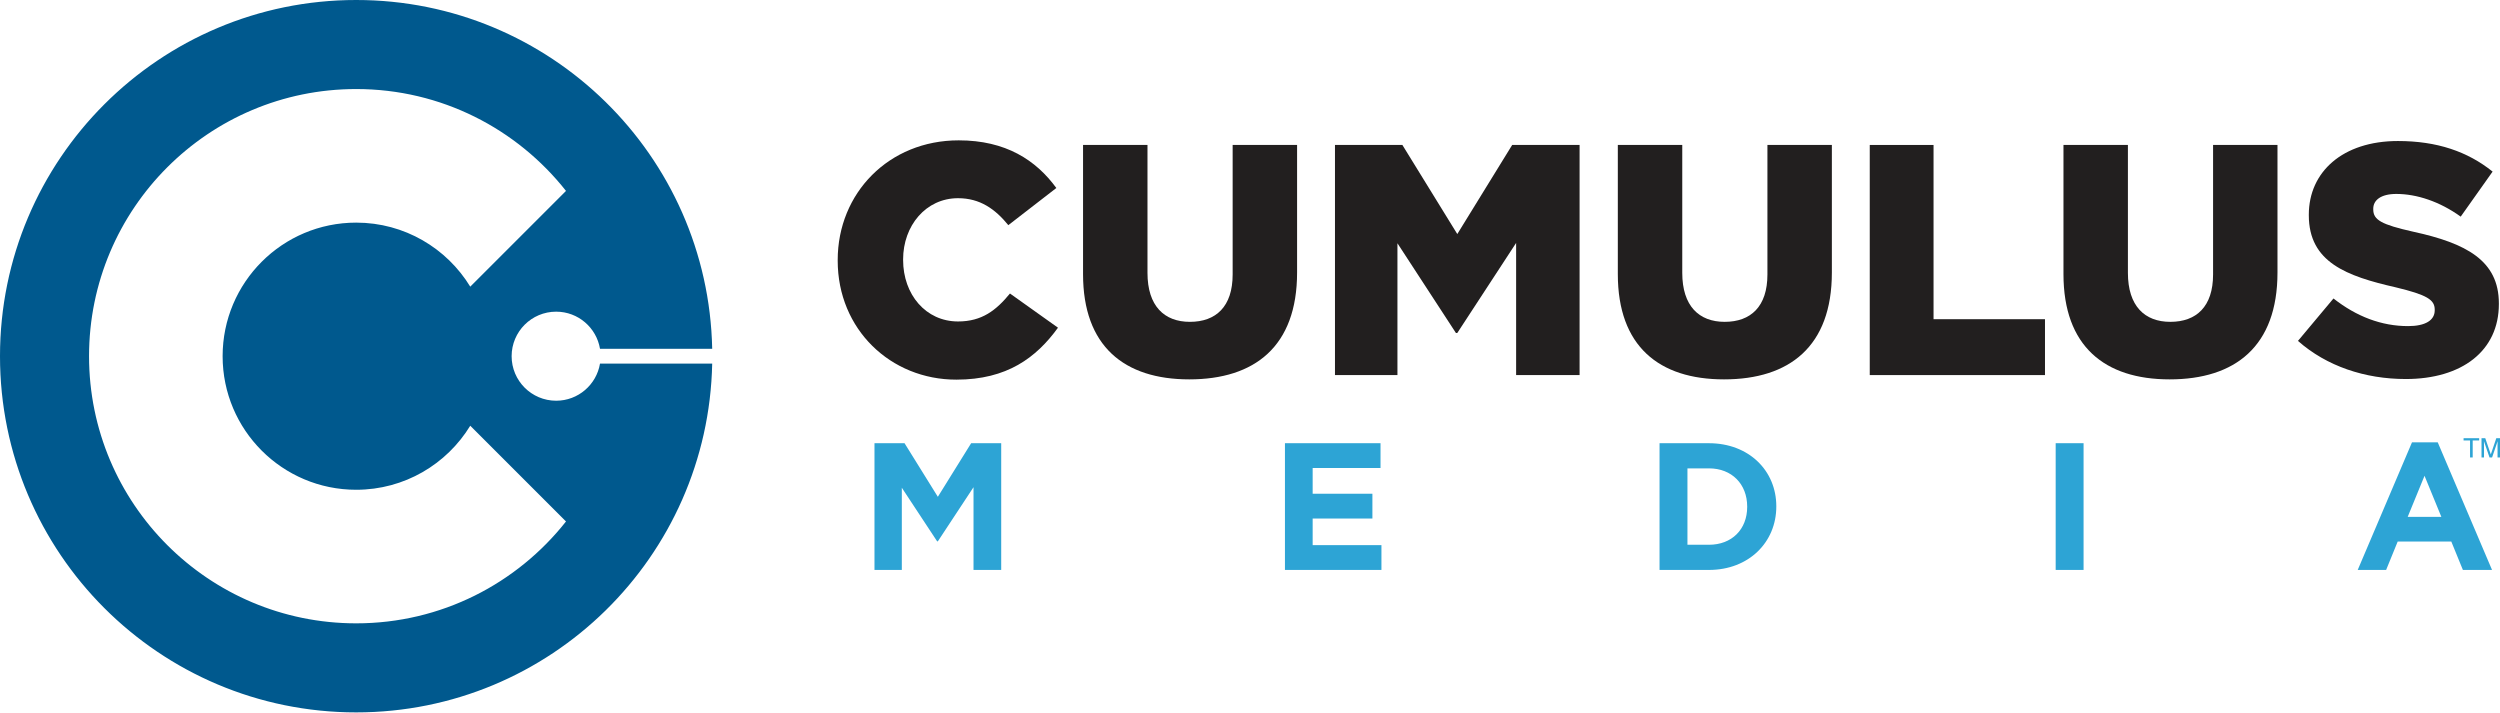
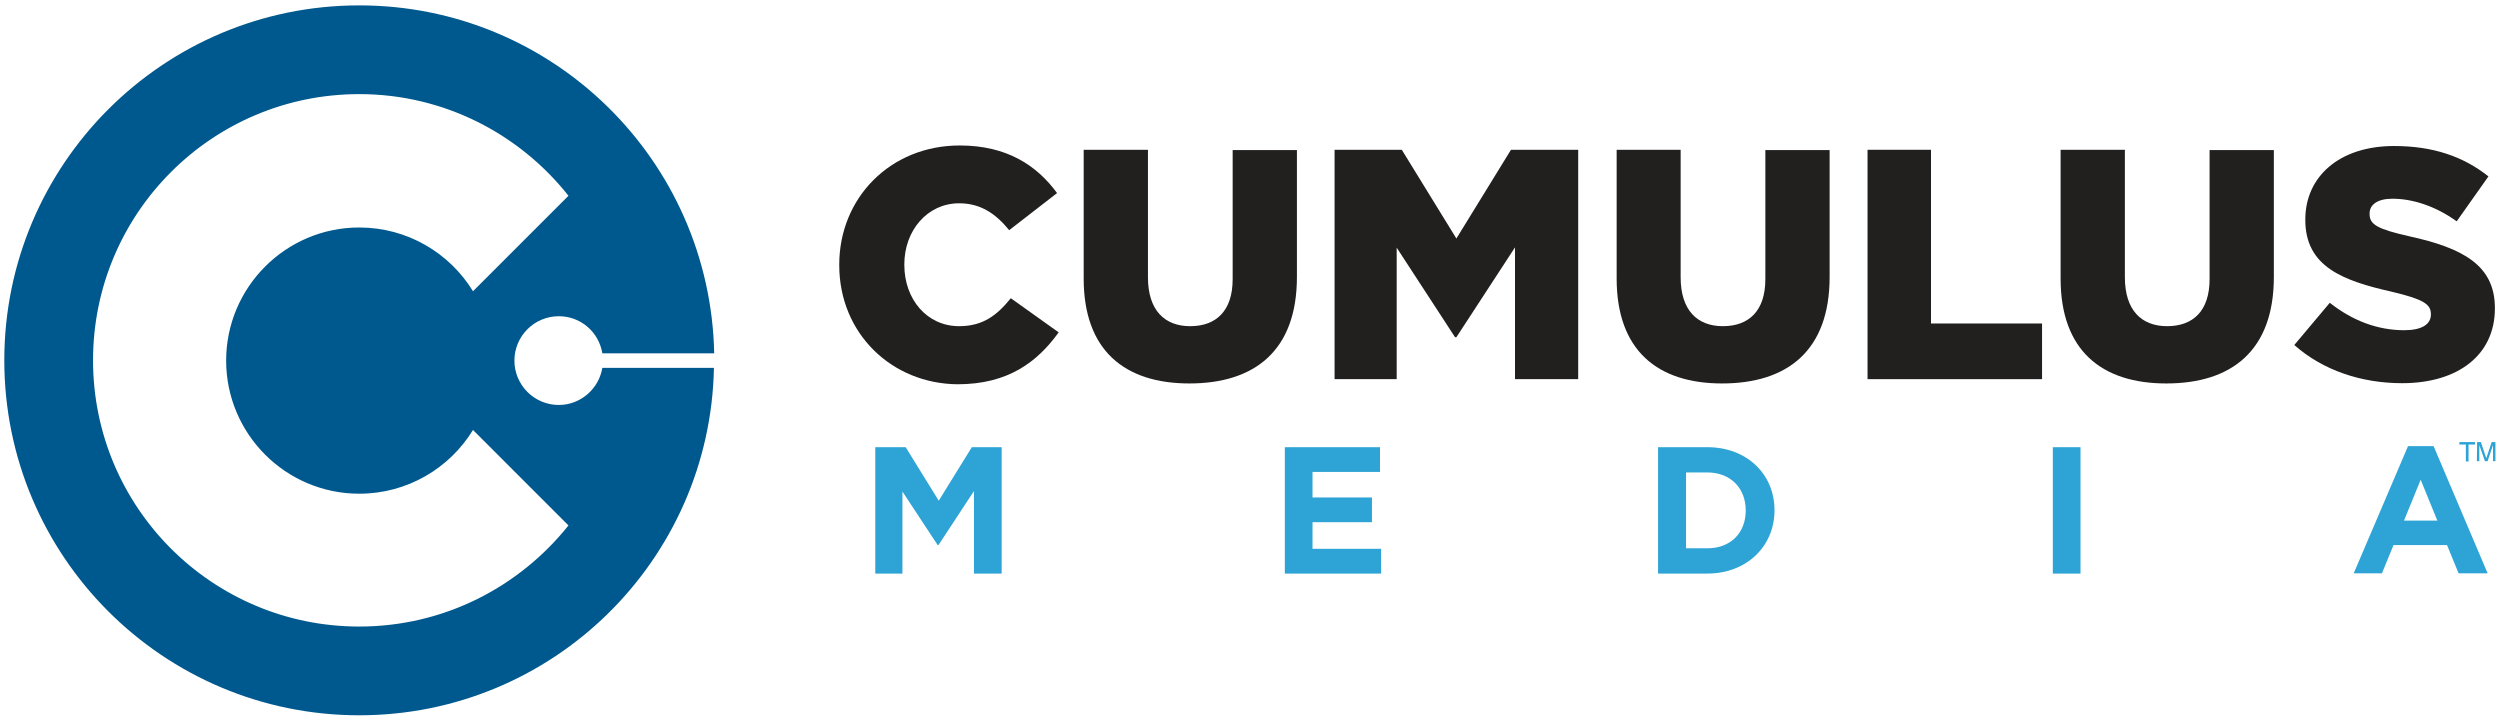
- <svg xmlns="http://www.w3.org/2000/svg" viewBox="0 0 926.46 264">
-   <path d="M222.35 134.75c-1.31 7.8-8.08 13.75-16.25 13.75-9.11 0-16.5-7.39-16.5-16.5s7.39-16.5 16.5-16.5c8.17 0 14.94 5.95 16.25 13.75h41.58C262.46 57.62 203.98 0 132 0 59.1 0 0 59.1 0 132s59.1 132 132 132c71.98 0 130.46-57.62 131.93-129.25h-41.58zM132 231c-54.68 0-99-44.32-99-99s44.32-99 99-99c31.54 0 59.62 14.77 77.75 37.75l-35.48 35.48C165.57 92 149.9 82.5 132 82.5c-27.34 0-49.5 22.16-49.5 49.5s22.16 49.5 49.5 49.5c17.9 0 33.57-9.5 42.27-23.73l35.48 35.48C191.62 216.23 163.54 231 132 231z" fill="#00598e" />
-   <g fill="#2da4d5">
-     <path d="M324.07 164.25h11.14l12.34 19.86 12.34-19.86h11.14v46.96h-10.26v-30.66l-13.22 20.06h-.26l-13.09-19.86v30.46h-10.13v-46.96zM476.17 164.25h35.43v9.19h-25.15v9.53h22.14v9.19h-22.14v9.86h25.49v9.19h-35.76v-46.96zM615 164.25h18.31c14.75 0 24.96 10.13 24.96 23.35v.13c0 13.22-10.21 23.48-24.96 23.48H615v-46.96zm10.34 9.32v28.31h7.98c8.46 0 14.16-5.7 14.16-14.02v-.14c0-8.32-5.7-14.15-14.16-14.15h-7.98zM761.8 164.25h10.34v46.96H761.8v-46.96zM893.85 163.91h9.53l20.13 47.3h-10.8l-4.3-10.53h-19.86l-4.29 10.53h-10.53l20.12-47.3zm10.88 27.64l-6.24-15.23-6.24 15.23h12.48z" />
-   </g>
-   <linearGradient id="a" gradientUnits="userSpaceOnUse" x1="310.444" y1="96.361" x2="392.07" y2="96.361">
+ <svg xmlns="http://www.w3.org/2000/svg" xmlns:xlink="http://www.w3.org/1999/xlink" viewBox="0 0 929.7 268" preserveAspectRatio="xMinYMid">
+   <linearGradient id="a">
    <stop offset="0" stop-color="#221f1f" />
    <stop offset=".09" stop-color="#221f1f" />
    <stop offset="1" stop-color="#221f1f" />
  </linearGradient>
-   <path d="M310.44 96.6v-.24c0-24.85 19-44.35 44.84-44.35 17.42 0 28.63 7.31 36.18 17.66l-17.79 13.77c-4.87-5.97-10.48-9.99-18.64-9.99-11.94 0-20.35 10.23-20.35 22.66v.24c0 12.79 8.41 22.78 20.35 22.78 8.89 0 14.13-4.14 19.25-10.36l17.79 12.67c-8.04 11.09-18.88 19.25-37.65 19.25-24.36.02-43.98-18.62-43.98-44.09z" fill="url(#a)" />
-   <linearGradient id="b" gradientUnits="userSpaceOnUse" x1="401.364" y1="97.151" x2="480.678" y2="97.151">
-     <stop offset="0" stop-color="#221f1f" />
-     <stop offset=".09" stop-color="#221f1f" />
-     <stop offset="1" stop-color="#221f1f" />
-   </linearGradient>
-   <path d="M401.36 101.6V53.72h23.88v47.4c0 12.3 6.22 18.15 15.72 18.15 9.62 0 15.84-5.61 15.84-17.54V53.72h23.88v47.27c0 27.41-15.72 39.6-39.96 39.6-24.13 0-39.36-12.31-39.36-38.99z" fill="url(#b)" />
-   <linearGradient id="c" gradientUnits="userSpaceOnUse" x1="494.719" y1="96.359" x2="585.367" y2="96.359">
-     <stop offset="0" stop-color="#221f1f" />
-     <stop offset=".09" stop-color="#221f1f" />
-     <stop offset="1" stop-color="#221f1f" />
-   </linearGradient>
-   <path d="M494.72 53.72h24.98l20.35 33.02 20.34-33.02h24.98V139h-23.52V90.03l-21.81 33.38h-.49l-21.68-33.26V139h-23.15V53.72z" fill="url(#c)" />
-   <linearGradient id="d" gradientUnits="userSpaceOnUse" x1="599.543" y1="97.151" x2="678.858" y2="97.151">
-     <stop offset="0" stop-color="#221f1f" />
-     <stop offset=".09" stop-color="#221f1f" />
-     <stop offset="1" stop-color="#221f1f" />
-   </linearGradient>
-   <path d="M599.54 101.6V53.72h23.88v47.4c0 12.3 6.22 18.15 15.72 18.15 9.62 0 15.84-5.61 15.84-17.54V53.72h23.88v47.27c0 27.41-15.72 39.6-39.96 39.6-24.13 0-39.36-12.31-39.36-38.99z" fill="url(#d)" />
-   <linearGradient id="e" gradientUnits="userSpaceOnUse" x1="692.899" y1="96.359" x2="757.836" y2="96.359">
-     <stop offset="0" stop-color="#221f1f" />
-     <stop offset=".09" stop-color="#221f1f" />
-     <stop offset="1" stop-color="#221f1f" />
-   </linearGradient>
-   <path d="M692.9 53.72h23.64v64.57h41.3V139H692.9V53.72z" fill="url(#e)" />
-   <linearGradient id="f" gradientUnits="userSpaceOnUse" x1="764.688" y1="97.151" x2="844.002" y2="97.151">
-     <stop offset="0" stop-color="#221f1f" />
-     <stop offset=".09" stop-color="#221f1f" />
-     <stop offset="1" stop-color="#221f1f" />
-   </linearGradient>
-   <path d="M764.69 101.6V53.72h23.88v47.4c0 12.3 6.22 18.15 15.72 18.15 9.62 0 15.84-5.61 15.84-17.54V53.72H844v47.27c0 27.41-15.72 39.6-39.96 39.6-24.13 0-39.35-12.31-39.35-38.99z" fill="url(#f)" />
-   <linearGradient id="g" gradientUnits="userSpaceOnUse" x1="851.593" y1="96.361" x2="926.037" y2="96.361">
-     <stop offset="0" stop-color="#221f1f" />
-     <stop offset=".09" stop-color="#221f1f" />
-     <stop offset="1" stop-color="#221f1f" />
-   </linearGradient>
-   <path d="M851.59 126.33l13.16-15.72c8.53 6.7 17.79 10.24 27.65 10.24 6.46 0 9.87-2.19 9.87-5.85v-.24c0-3.66-2.8-5.48-14.49-8.29-18.15-4.14-32.17-9.26-32.17-26.68v-.24c0-15.84 12.55-27.29 33.02-27.29 14.5 0 25.83 3.9 35.09 11.33L911.9 80.28c-7.8-5.61-16.32-8.41-23.88-8.41-5.72 0-8.53 2.32-8.53 5.48v.24c0 3.9 2.93 5.61 14.87 8.29 19.49 4.26 31.68 10.6 31.68 26.56v.24c0 17.42-13.77 27.78-34.48 27.78-15.11.01-29.37-4.75-39.97-14.13z" fill="url(#g)" />
-   <g fill="#2da4d5">
-     <path d="M918.74 162.38v.85h-2.4v6.29h-.98v-6.29h-2.4v-.85h5.78zM919.61 162.38H921l2.05 6.03 2.04-6.03h1.38v7.14h-.92v-4.21c0-.15 0-.39.01-.72.01-.34.01-.7.01-1.08l-2.04 6.02h-.96l-2.06-6.02v.22c0 .17 0 .44.01.8.01.36.01.62.01.79v4.21h-.92v-7.15z" />
-   </g>
+   <linearGradient id="b" gradientTransform="matrix(1 0 0 -1 0 270.02)" gradientUnits="userSpaceOnUse" x1="312.07" x2="393.7" xlink:href="#a" y1="171.66" y2="171.66" />
+   <linearGradient id="c" gradientTransform="matrix(1 0 0 -1 0 270.02)" gradientUnits="userSpaceOnUse" x1="402.99" x2="482.31" xlink:href="#a" y1="170.855" y2="170.855" />
+   <linearGradient id="d" gradientTransform="matrix(1 0 0 -1 0 270.02)" gradientUnits="userSpaceOnUse" x1="496.349" x2="587" xlink:href="#a" y1="171.65" y2="171.65" />
+   <linearGradient id="e" gradientTransform="matrix(1 0 0 -1 0 270.02)" gradientUnits="userSpaceOnUse" x1="601.169" x2="680.489" xlink:href="#a" y1="170.855" y2="170.855" />
+   <linearGradient id="f" gradientTransform="matrix(1 0 0 -1 0 270.02)" gradientUnits="userSpaceOnUse" x1="694.529" x2="759.47" xlink:href="#a" y1="171.65" y2="171.65" />
+   <linearGradient id="g" gradientTransform="matrix(1 0 0 -1 0 270.02)" gradientUnits="userSpaceOnUse" x1="766.319" x2="845.63" xlink:href="#a" y1="170.855" y2="170.855" />
+   <linearGradient id="h" gradientTransform="matrix(1 0 0 -1 0 270.02)" gradientUnits="userSpaceOnUse" x1="853.22" x2="927.669" xlink:href="#a" y1="171.65" y2="171.65" />
+   <path d="M224 136.8c-1.3 7.8-8.1 13.8-16.2 13.8-9.1 0-16.5-7.4-16.5-16.5s7.4-16.5 16.5-16.5c8.2 0 14.9 5.9 16.2 13.8h41.6C264.1 59.6 205.6 2 133.6 2 60.7 2 1.6 61.1 1.6 134s59.1 132 132 132c72 0 130.5-57.6 131.9-129.2zM133.6 233c-54.7 0-99-44.3-99-99s44.3-99 99-99c31.5 0 59.6 14.8 77.8 37.8l-35.5 35.5c-8.7-14.2-24.4-23.7-42.3-23.7-27.3 0-49.5 22.2-49.5 49.5s22.2 49.5 49.5 49.5c17.9 0 33.6-9.5 42.3-23.7l35.5 35.5c-18.2 22.8-46.2 37.6-77.8 37.6z" fill="#00598e" />
+   <path d="M325.7 166.3h11.1l12.3 19.9 12.3-19.9h11.1v47h-10.3v-30.7L349 202.7h-.3l-13.1-19.9v30.5h-10.1v-47zm152.1 0h35.4v9.2h-25.1v9.5h22.1v9.2h-22.1v9.9h25.5v9.2h-35.8zm138.8 0h18.3c14.8 0 25 10.1 25 23.4v.1c0 13.2-10.2 23.5-25 23.5h-18.3zm10.4 9.3v28.3h8c8.5 0 14.2-5.7 14.2-14v-.1c0-8.3-5.7-14.1-14.2-14.1h-8zm136.4-9.3h10.3v47h-10.3zm132.1-.4h9.5l20.1 47.3h-10.8l-4.3-10.5h-19.9l-4.3 10.5h-10.5zm10.9 27.7l-6.2-15.2-6.2 15.2z" fill="#2da4d5" />
+   <path d="M312.1 98.6v-.2c0-24.8 19-44.3 44.8-44.3 17.4 0 28.6 7.3 36.2 17.7l-17.8 13.8c-4.9-6-10.5-10-18.6-10-11.9 0-20.4 10.2-20.4 22.7v.2c0 12.8 8.4 22.8 20.4 22.8 8.9 0 14.1-4.1 19.2-10.4l17.8 12.7c-8 11.1-18.9 19.3-37.6 19.3-24.4-.2-44-18.8-44-44.3z" fill="url(#b)" />
+   <path d="M403 103.6V55.7h23.9v47.4c0 12.3 6.2 18.2 15.7 18.2 9.6 0 15.8-5.6 15.8-17.5v-48h23.9V103c0 27.4-15.7 39.6-40 39.6-24.1 0-39.3-12.3-39.3-39z" fill="url(#c)" />
+   <path d="M496.3 55.7h25l20.3 33 20.3-33h25V141h-23.5V92l-21.8 33.4h-.5l-21.7-33.3V141h-23.1z" fill="url(#d)" />
+   <path d="M601.2 103.6V55.7H625v47.4c0 12.3 6.2 18.2 15.7 18.2 9.6 0 15.8-5.6 15.8-17.5v-48h23.9V103c0 27.4-15.7 39.6-40 39.6-24 0-39.2-12.3-39.2-39z" fill="url(#e)" />
+   <path d="M694.5 55.7h23.6v64.6h41.3V141h-64.9z" fill="url(#f)" />
+   <path d="M766.3 103.6V55.7h23.9v47.4c0 12.3 6.2 18.2 15.7 18.2 9.6 0 15.8-5.6 15.8-17.5v-48h23.9V103c0 27.4-15.7 39.6-40 39.6-24.1 0-39.3-12.3-39.3-39z" fill="url(#g)" />
+   <path d="M853.2 128.3l13.2-15.7c8.5 6.7 17.8 10.2 27.7 10.2 6.5 0 9.9-2.2 9.9-5.8v-.2c0-3.7-2.8-5.5-14.5-8.3-18.2-4.1-32.2-9.3-32.2-26.7v-.2c0-15.8 12.5-27.3 33-27.3 14.5 0 25.8 3.9 35.1 11.3l-11.8 16.7c-7.8-5.6-16.3-8.4-23.9-8.4-5.7 0-8.5 2.3-8.5 5.5v.2c0 3.9 2.9 5.6 14.9 8.3 19.5 4.3 31.7 10.6 31.7 26.6v.2c0 17.4-13.8 27.8-34.5 27.8-15.2 0-29.5-4.8-40.1-14.2z" fill="url(#h)" />
+   <path d="M920.4 164.4v.9H918v6.3h-1v-6.3h-2.4v-.9zm.8 0h1.4l2 6 2-6h1.4v7.1h-.9v-4.2-.7-1.1l-2 6h-1l-2.1-6v6h-.9z" fill="#2da4d5" />
</svg>
